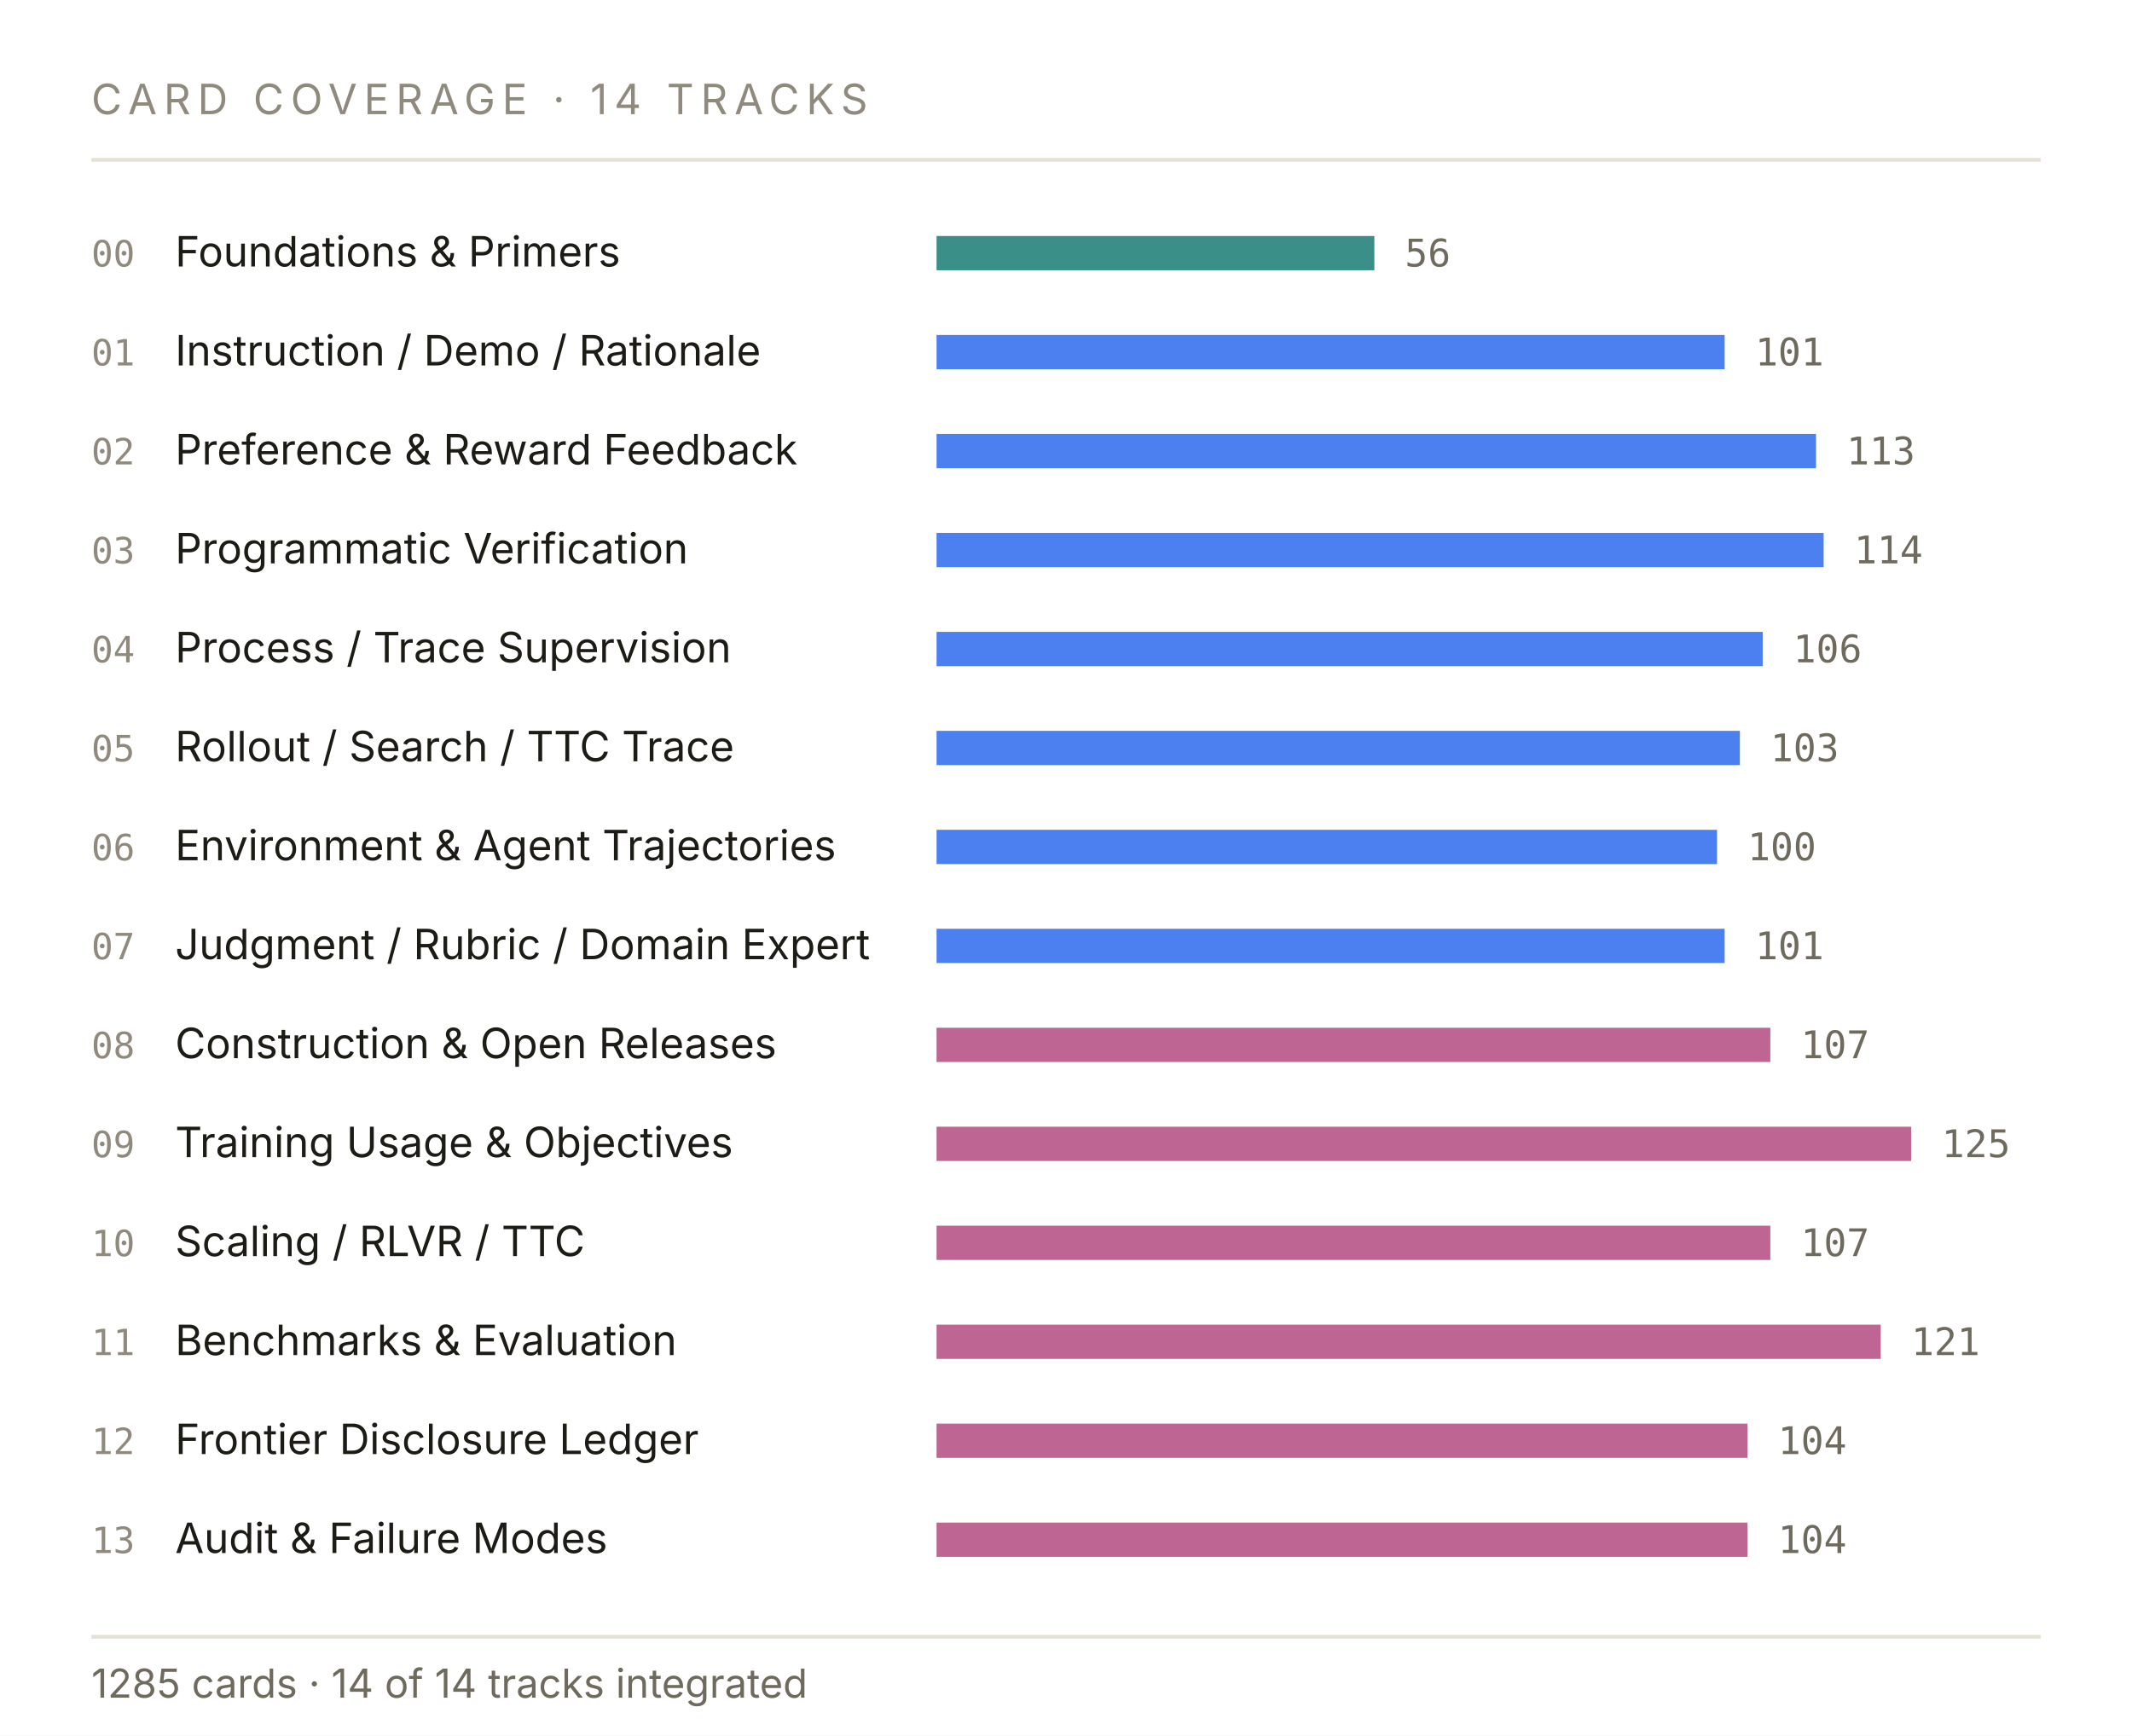
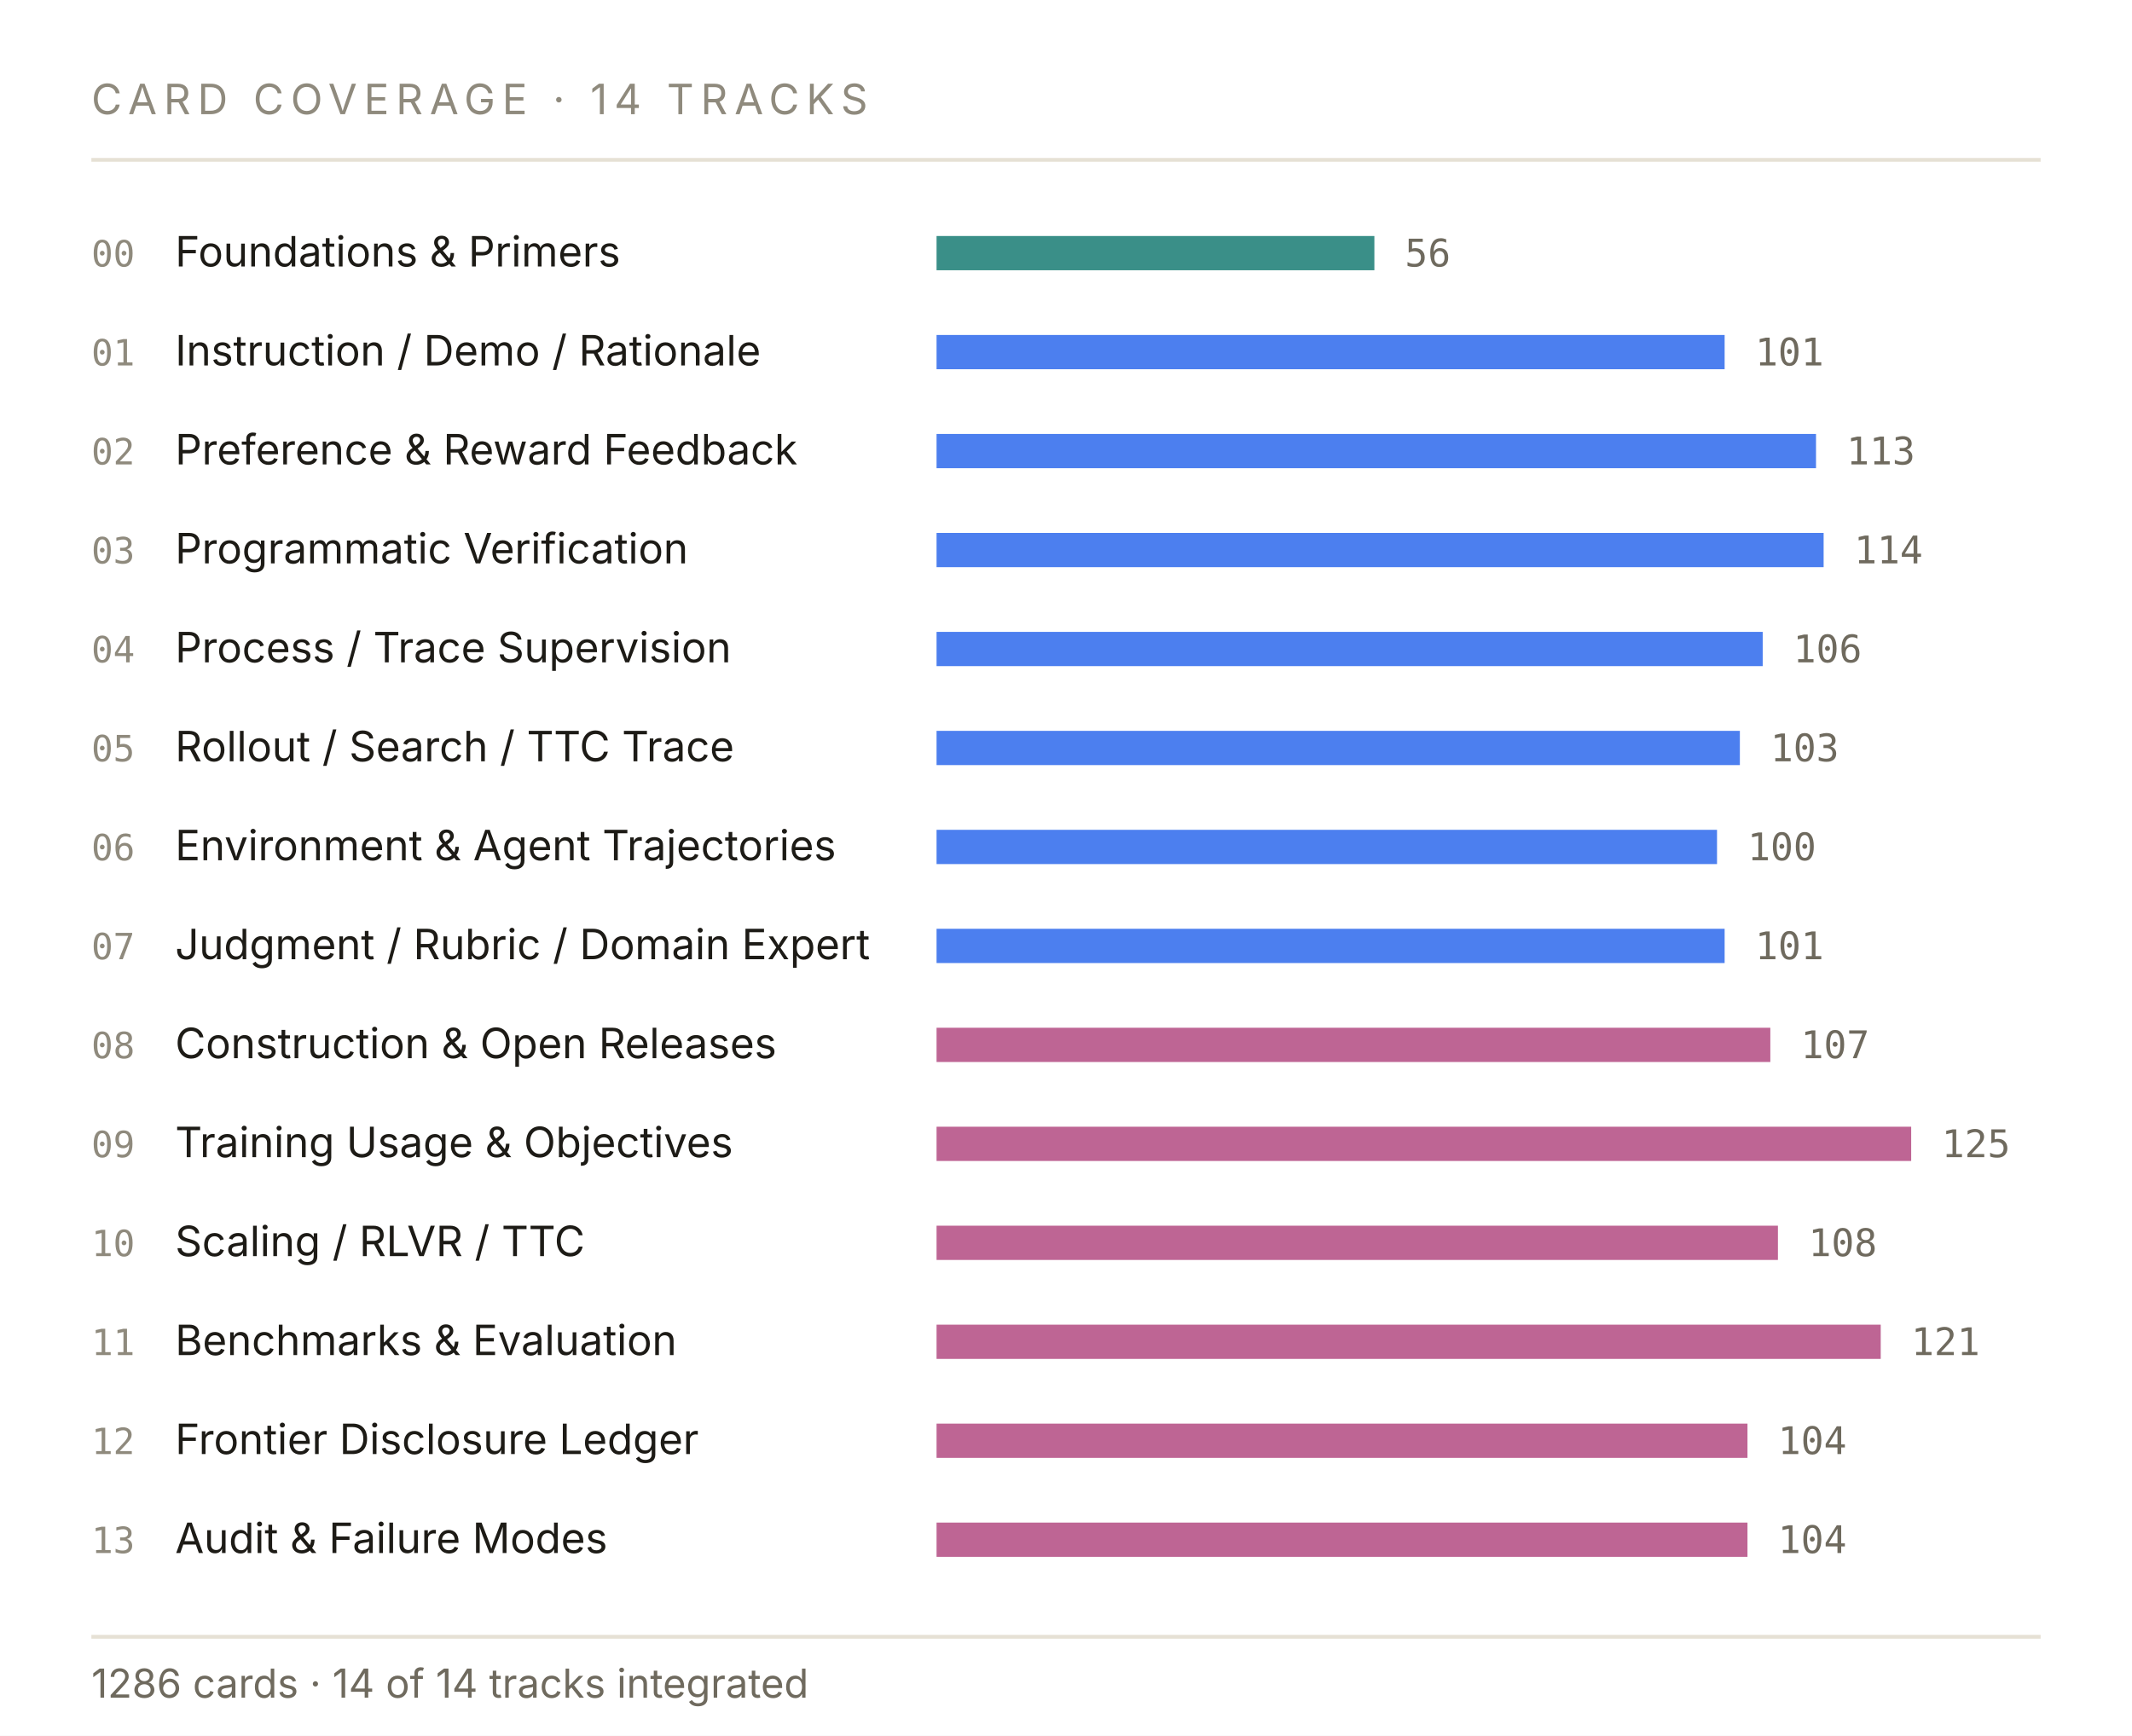
<svg xmlns="http://www.w3.org/2000/svg" viewBox="0 0 560 456" role="img" aria-label="Card coverage across 14 tracks">
  <rect width="560" height="456" fill="#ffffff" />
  <g font-family="Inter, -apple-system, BlinkMacSystemFont, 'PingFang SC', sans-serif">
    <text x="24" y="30" font-size="11" letter-spacing="1.8" fill="#8f8a7d">CARD COVERAGE · 14 TRACKS</text>
    <line x1="24" y1="42" x2="536" y2="42" stroke="#e6e1d5" />
    <text x="24" y="70" font-size="9.5" font-family="ui-monospace, Menlo, monospace" fill="#8f8a7d">00</text>
    <text x="46" y="70" font-size="11" fill="#1d1b16">Foundations &amp; Primers</text>
    <rect x="246" y="62" width="115" height="9" fill="#0f766e" fill-opacity="0.82" />
    <text x="369" y="70" font-size="10" font-family="ui-monospace, Menlo, monospace" fill="#6f6a5e">56</text>
    <text x="24" y="96" font-size="9.5" font-family="ui-monospace, Menlo, monospace" fill="#8f8a7d">01</text>
    <text x="46" y="96" font-size="11" fill="#1d1b16">Instruction / Demo / Rationale</text>
    <rect x="246" y="88" width="207" height="9" fill="#2563eb" fill-opacity="0.82" />
    <text x="461" y="96" font-size="10" font-family="ui-monospace, Menlo, monospace" fill="#6f6a5e">101</text>
    <text x="24" y="122" font-size="9.5" font-family="ui-monospace, Menlo, monospace" fill="#8f8a7d">02</text>
    <text x="46" y="122" font-size="11" fill="#1d1b16">Preference &amp; Reward Feedback</text>
    <rect x="246" y="114" width="231" height="9" fill="#2563eb" fill-opacity="0.82" />
    <text x="485" y="122" font-size="10" font-family="ui-monospace, Menlo, monospace" fill="#6f6a5e">113</text>
    <text x="24" y="148" font-size="9.5" font-family="ui-monospace, Menlo, monospace" fill="#8f8a7d">03</text>
    <text x="46" y="148" font-size="11" fill="#1d1b16">Programmatic Verification</text>
    <rect x="246" y="140" width="233" height="9" fill="#2563eb" fill-opacity="0.82" />
    <text x="487" y="148" font-size="10" font-family="ui-monospace, Menlo, monospace" fill="#6f6a5e">114</text>
    <text x="24" y="174" font-size="9.5" font-family="ui-monospace, Menlo, monospace" fill="#8f8a7d">04</text>
    <text x="46" y="174" font-size="11" fill="#1d1b16">Process / Trace Supervision</text>
    <rect x="246" y="166" width="217" height="9" fill="#2563eb" fill-opacity="0.82" />
    <text x="471" y="174" font-size="10" font-family="ui-monospace, Menlo, monospace" fill="#6f6a5e">106</text>
    <text x="24" y="200" font-size="9.5" font-family="ui-monospace, Menlo, monospace" fill="#8f8a7d">05</text>
    <text x="46" y="200" font-size="11" fill="#1d1b16">Rollout / Search / TTC Trace</text>
    <rect x="246" y="192" width="211" height="9" fill="#2563eb" fill-opacity="0.82" />
    <text x="465" y="200" font-size="10" font-family="ui-monospace, Menlo, monospace" fill="#6f6a5e">103</text>
    <text x="24" y="226" font-size="9.5" font-family="ui-monospace, Menlo, monospace" fill="#8f8a7d">06</text>
    <text x="46" y="226" font-size="11" fill="#1d1b16">Environment &amp; Agent Trajectories</text>
    <rect x="246" y="218" width="205" height="9" fill="#2563eb" fill-opacity="0.82" />
    <text x="459" y="226" font-size="10" font-family="ui-monospace, Menlo, monospace" fill="#6f6a5e">100</text>
    <text x="24" y="252" font-size="9.5" font-family="ui-monospace, Menlo, monospace" fill="#8f8a7d">07</text>
    <text x="46" y="252" font-size="11" fill="#1d1b16">Judgment / Rubric / Domain Expert</text>
    <rect x="246" y="244" width="207" height="9" fill="#2563eb" fill-opacity="0.82" />
    <text x="461" y="252" font-size="10" font-family="ui-monospace, Menlo, monospace" fill="#6f6a5e">101</text>
    <text x="24" y="278" font-size="9.5" font-family="ui-monospace, Menlo, monospace" fill="#8f8a7d">08</text>
    <text x="46" y="278" font-size="11" fill="#1d1b16">Construction &amp; Open Releases</text>
    <rect x="246" y="270" width="219" height="9" fill="#b0447c" fill-opacity="0.82" />
    <text x="473" y="278" font-size="10" font-family="ui-monospace, Menlo, monospace" fill="#6f6a5e">107</text>
    <text x="24" y="304" font-size="9.5" font-family="ui-monospace, Menlo, monospace" fill="#8f8a7d">09</text>
    <text x="46" y="304" font-size="11" fill="#1d1b16">Training Usage &amp; Objectives</text>
    <rect x="246" y="296" width="256" height="9" fill="#b0447c" fill-opacity="0.82" />
    <text x="510" y="304" font-size="10" font-family="ui-monospace, Menlo, monospace" fill="#6f6a5e">125</text>
    <text x="24" y="330" font-size="9.5" font-family="ui-monospace, Menlo, monospace" fill="#8f8a7d">10</text>
    <text x="46" y="330" font-size="11" fill="#1d1b16">Scaling / RLVR / TTC</text>
-     <rect x="246" y="322" width="219" height="9" fill="#b0447c" fill-opacity="0.82" />
-     <text x="473" y="330" font-size="10" font-family="ui-monospace, Menlo, monospace" fill="#6f6a5e">107</text>
+     <rect x="246" y="322" width="221" height="9" fill="#b0447c" fill-opacity="0.82" />
+     <text x="475" y="330" font-size="10" font-family="ui-monospace, Menlo, monospace" fill="#6f6a5e">108</text>
    <text x="24" y="356" font-size="9.5" font-family="ui-monospace, Menlo, monospace" fill="#8f8a7d">11</text>
    <text x="46" y="356" font-size="11" fill="#1d1b16">Benchmarks &amp; Evaluation</text>
    <rect x="246" y="348" width="248" height="9" fill="#b0447c" fill-opacity="0.82" />
    <text x="502" y="356" font-size="10" font-family="ui-monospace, Menlo, monospace" fill="#6f6a5e">121</text>
    <text x="24" y="382" font-size="9.5" font-family="ui-monospace, Menlo, monospace" fill="#8f8a7d">12</text>
    <text x="46" y="382" font-size="11" fill="#1d1b16">Frontier Disclosure Ledger</text>
    <rect x="246" y="374" width="213" height="9" fill="#b0447c" fill-opacity="0.82" />
    <text x="467" y="382" font-size="10" font-family="ui-monospace, Menlo, monospace" fill="#6f6a5e">104</text>
    <text x="24" y="408" font-size="9.5" font-family="ui-monospace, Menlo, monospace" fill="#8f8a7d">13</text>
    <text x="46" y="408" font-size="11" fill="#1d1b16">Audit &amp; Failure Modes</text>
    <rect x="246" y="400" width="213" height="9" fill="#b0447c" fill-opacity="0.82" />
    <text x="467" y="408" font-size="10" font-family="ui-monospace, Menlo, monospace" fill="#6f6a5e">104</text>
    <line x1="24" y1="430" x2="536" y2="430" stroke="#e6e1d5" />
-     <text x="24" y="446" font-size="10.5" fill="#6f6a5e">1285 cards · 14 of 14 tracks integrated</text>
+     <text x="24" y="446" font-size="10.5" fill="#6f6a5e">1286 cards · 14 of 14 tracks integrated</text>
  </g>
</svg>
